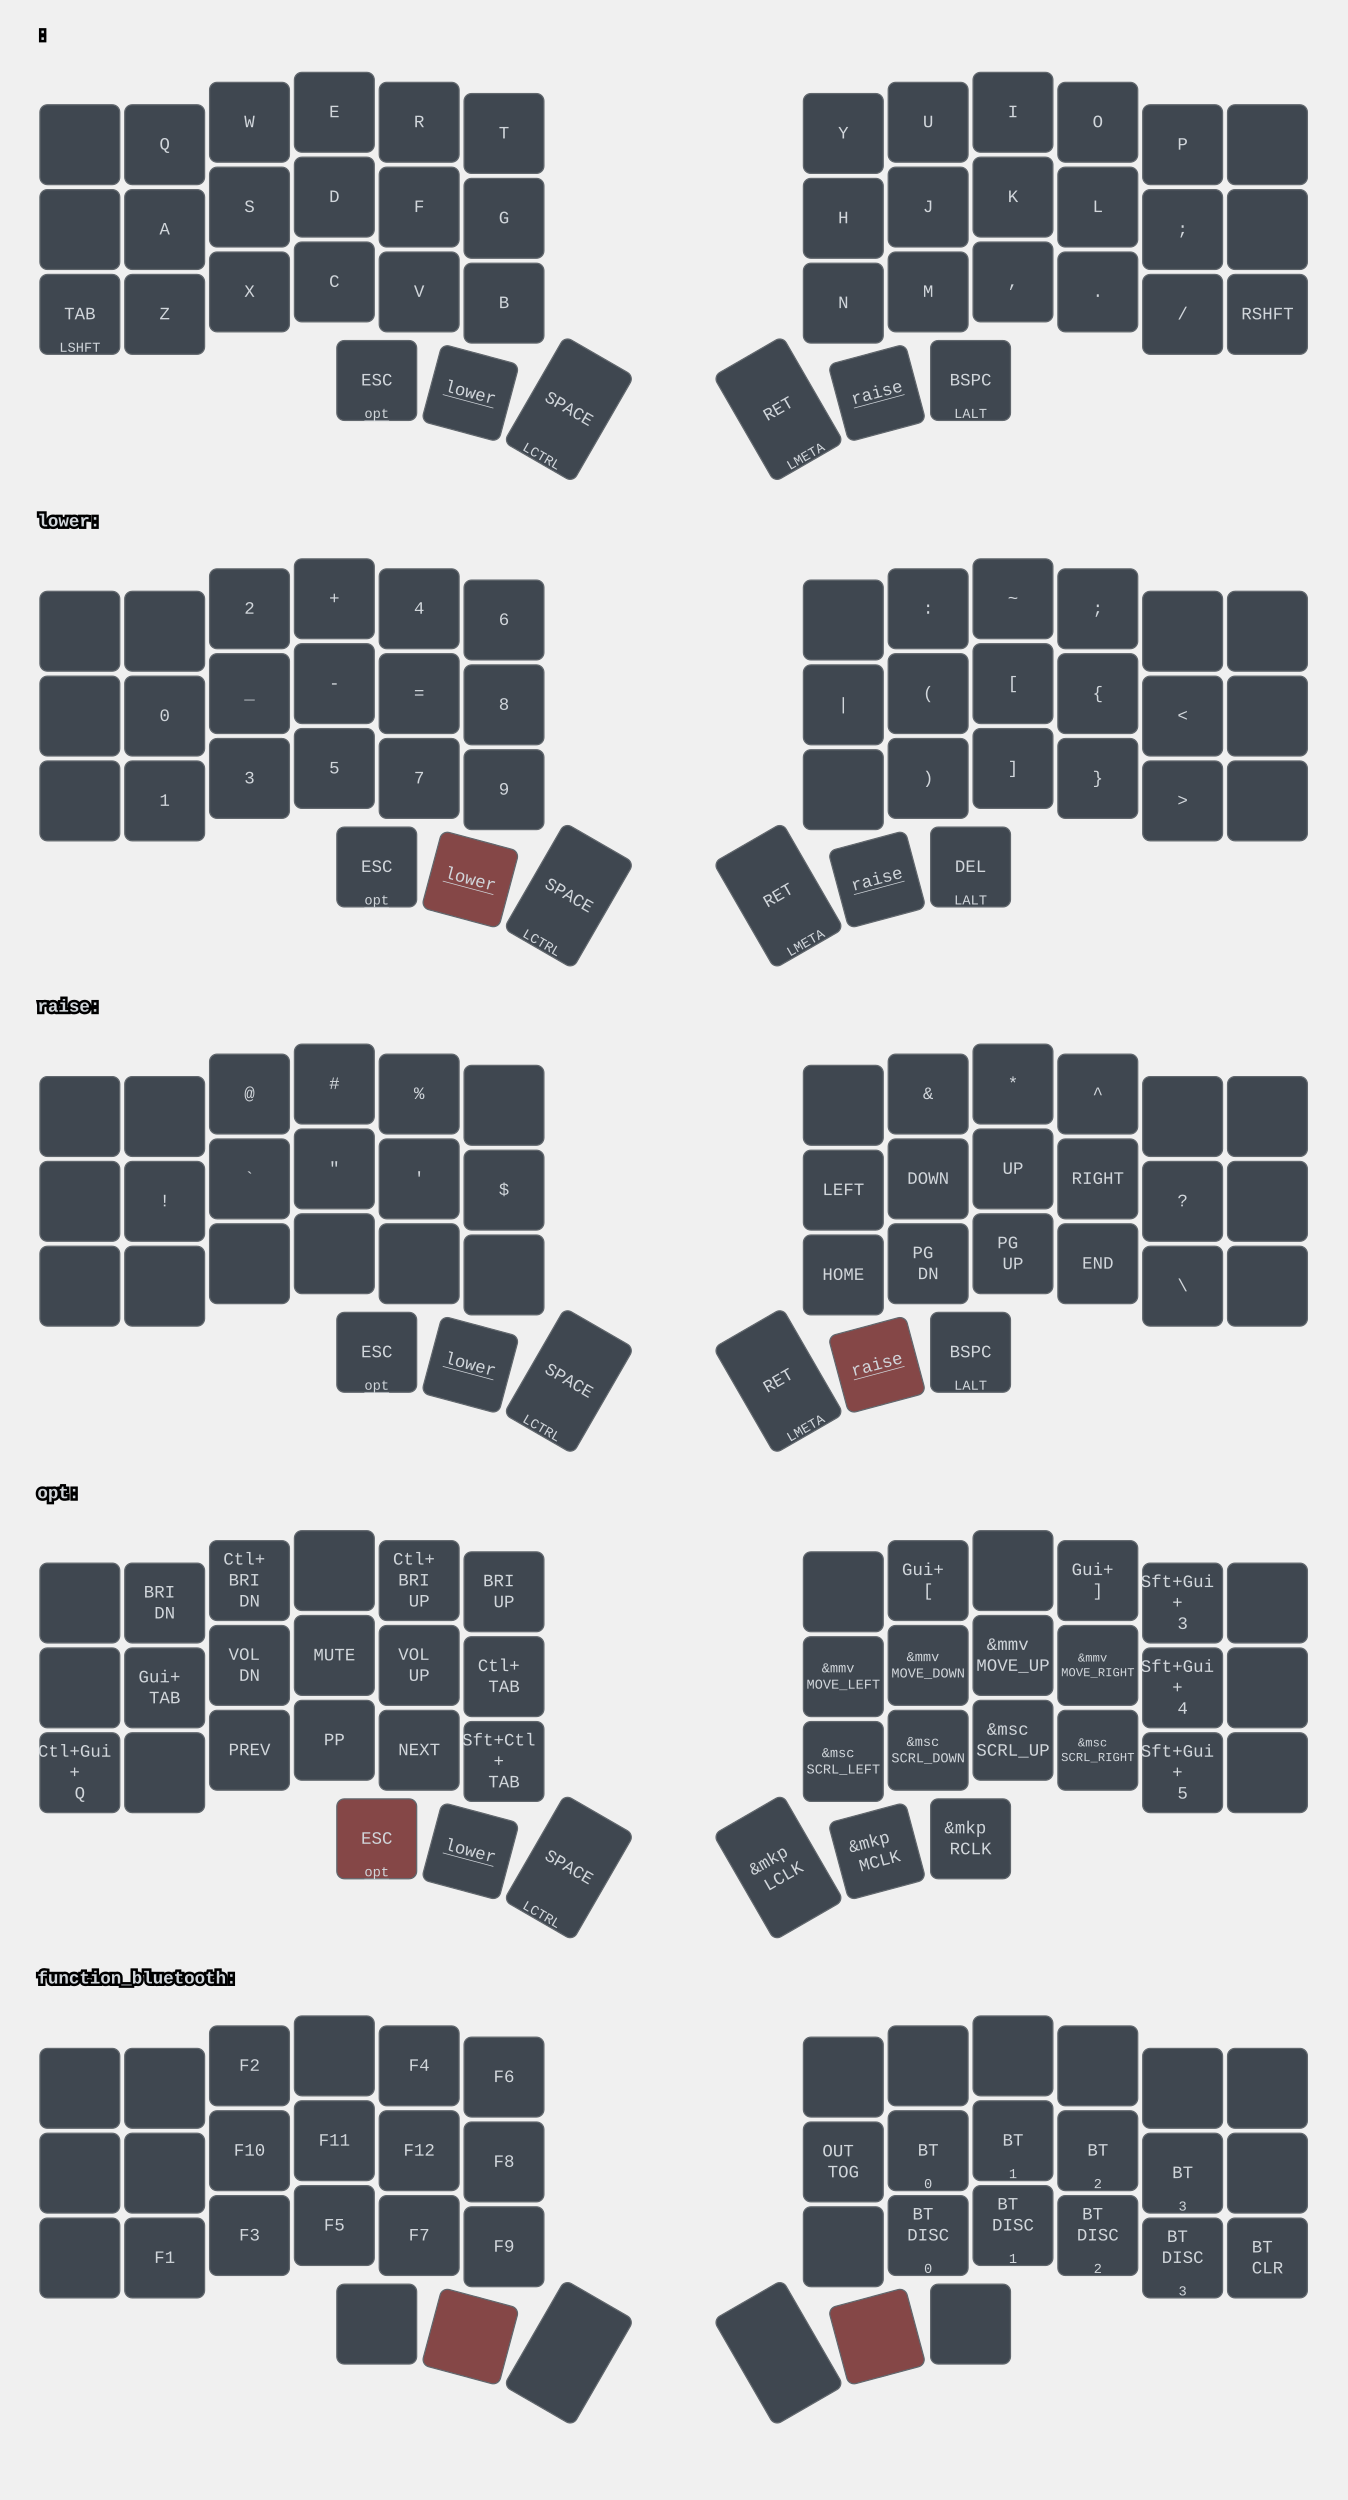
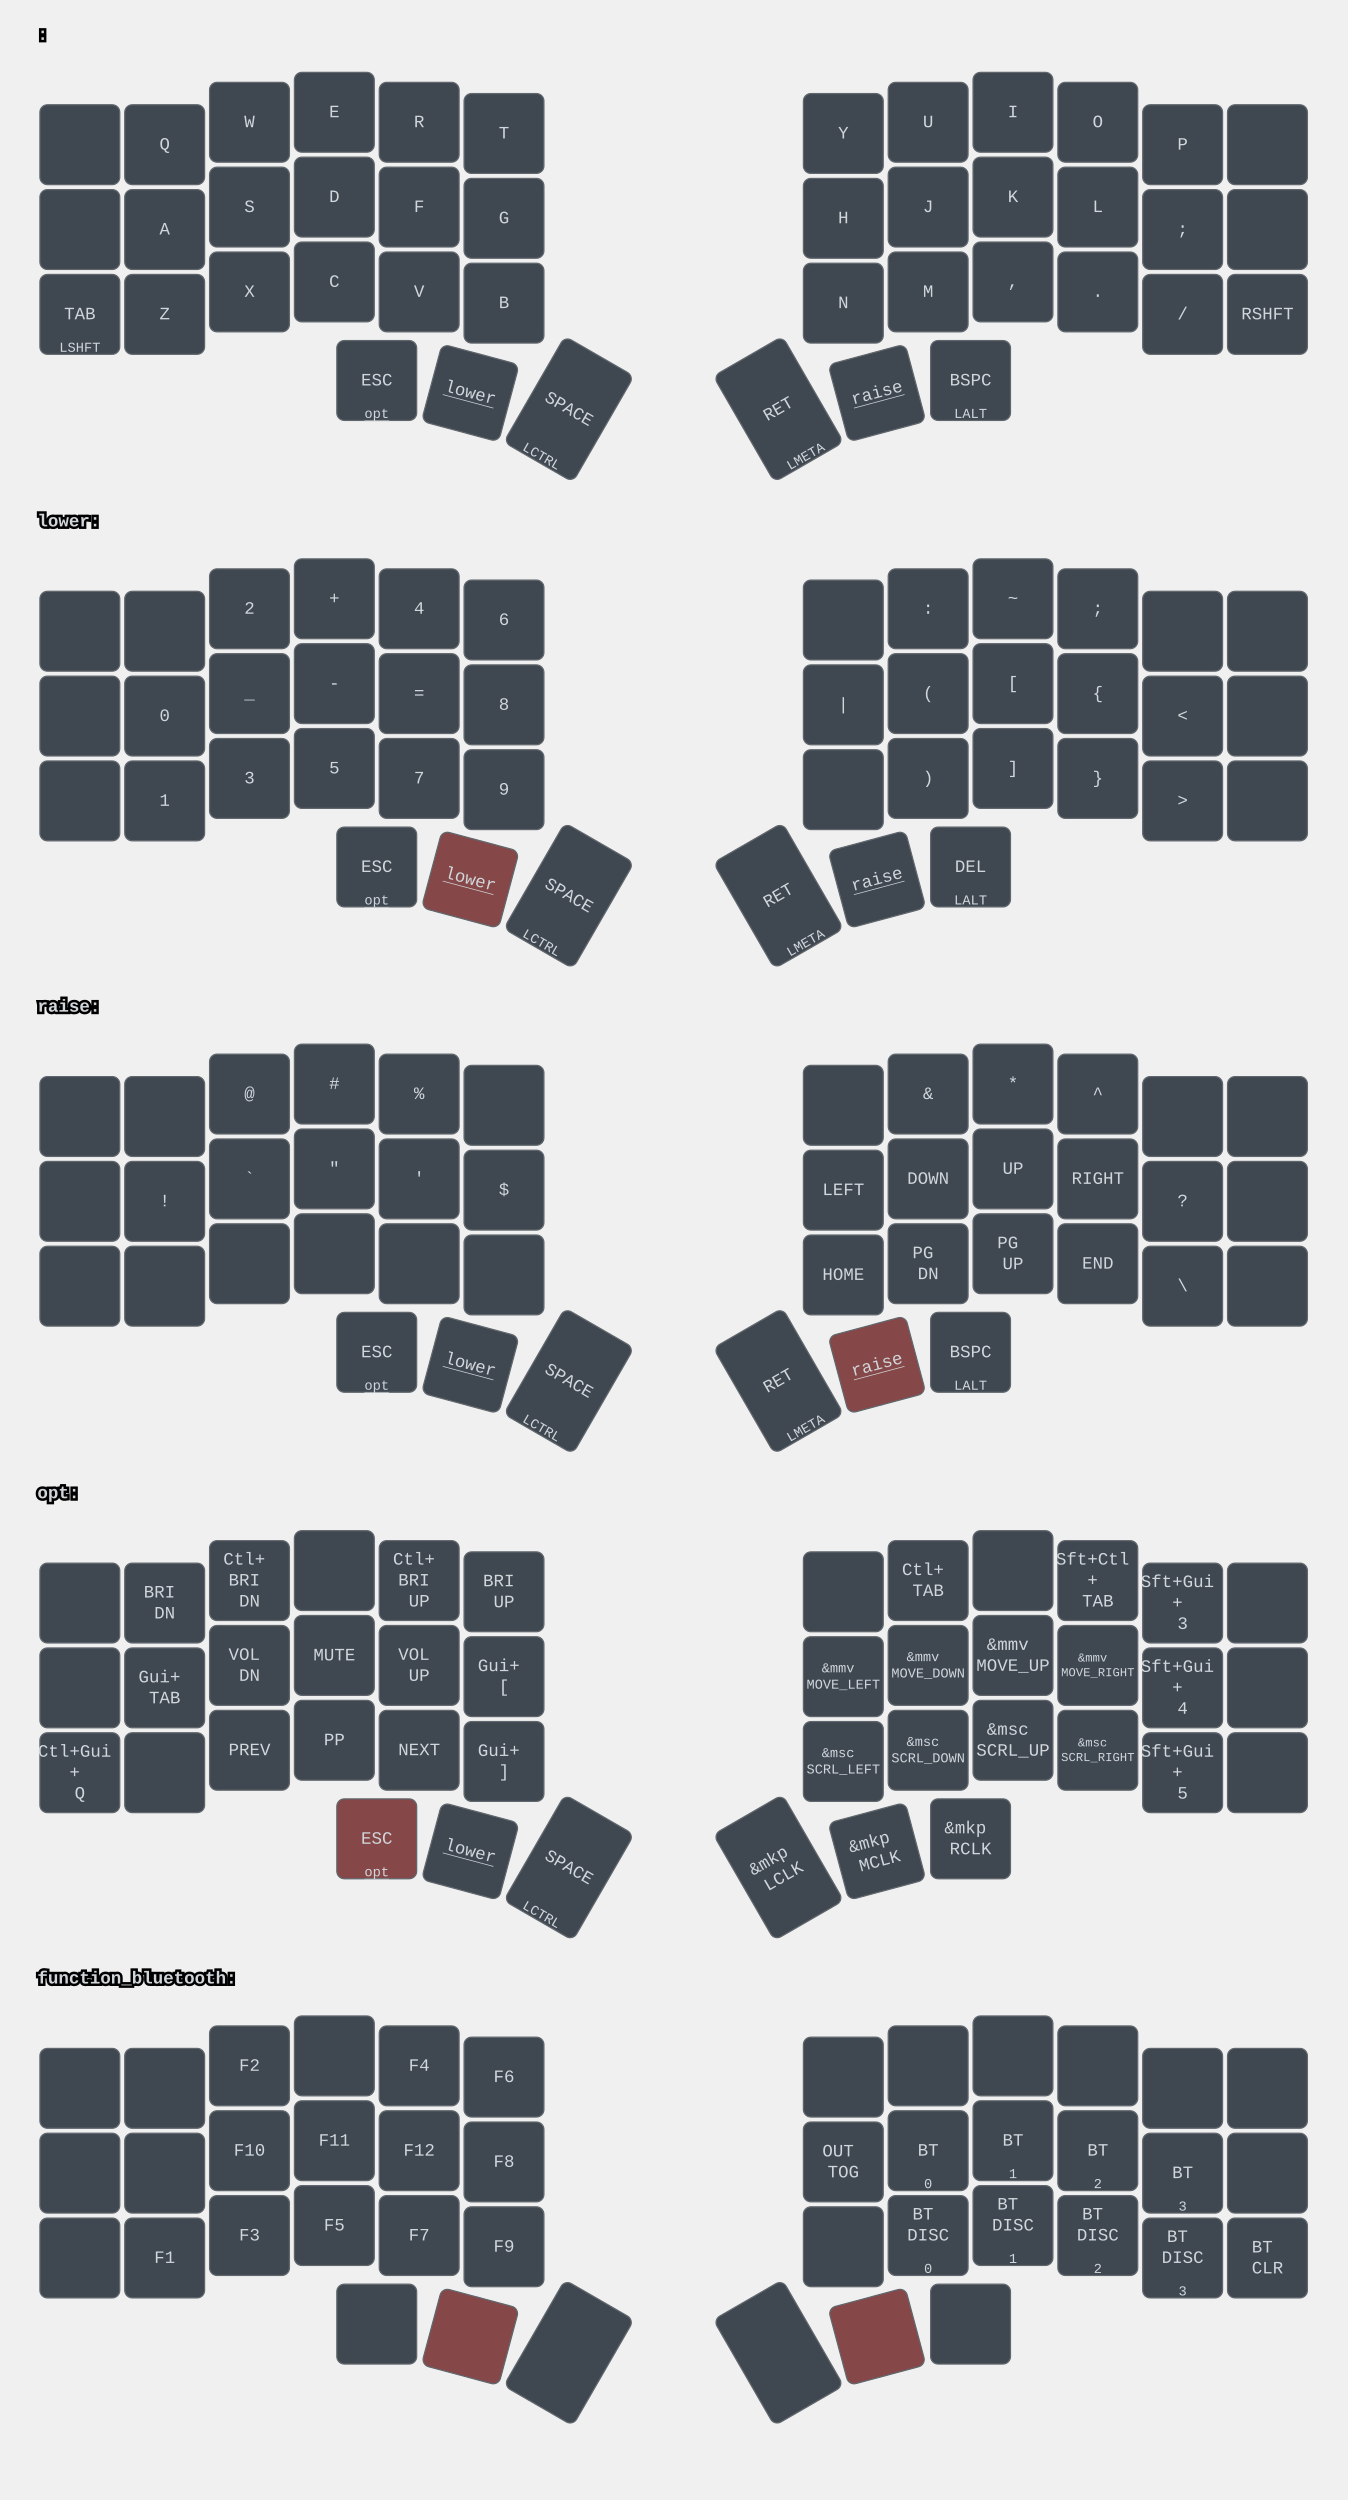
<svg xmlns="http://www.w3.org/2000/svg" width="1080" height="2004" viewBox="0 0 1080 2004" class="keymap">
  <style>/* inherit to force styles through use tags */
svg path {
    fill: inherit;
}

/* font and background color specifications */
svg.keymap {
    font-family: SFMono-Regular,Consolas,Liberation Mono,Menlo,monospace;
    font-size: 14px;
    font-kerning: normal;
    text-rendering: optimizeLegibility;
    fill: #24292e;
}

/* default key styling */
rect.key {
    fill: #f6f8fa;
}

rect.key, rect.combo {
    stroke: #c9cccf;
    stroke-width: 1;
}

/* default key side styling, only used is draw_key_sides is set */
rect.side {
    filter: brightness(90%);
}

/* color accent for combo boxes */
rect.combo, rect.combo-separate {
    fill: #cdf;
}

/* color accent for held keys */
rect.held, rect.combo.held {
    fill: #fdd;
}

/* color accent for ghost (optional) keys */
rect.ghost, rect.combo.ghost {
    stroke-dasharray: 4, 4;
    stroke-width: 2;
}

text {
    text-anchor: middle;
    dominant-baseline: middle;
}

/* styling for layer labels */
text.label {
    font-weight: bold;
    text-anchor: start;
    stroke: white;
    stroke-width: 4;
    paint-order: stroke;
}

/* styling for optional footer */
text.footer {
    text-anchor: end;
    dominant-baseline: auto;
    stroke: white;
    stroke-width: 4;
    paint-order: stroke;
}

/* styling for combo tap, and key non-tap label text */
text.combo, text.hold, text.shifted, text.left, text.right {
    font-size: 11px;
}

text.hold {
    text-anchor: middle;
    dominant-baseline: auto;
}

text.shifted {
    text-anchor: middle;
    dominant-baseline: hanging;
}

text.left {
    text-anchor: start;
}

text.right {
    text-anchor: end;
}

text.layer-activator {
    text-decoration: underline;
}

/* styling for hold/shifted label text in combo box */
text.combo.hold, text.combo.shifted, text.combo.left, text.combo.right {
    font-size: 8px;
}

/* lighter symbol for transparent keys */
text.trans {
    fill: #7b7e81;
}

/* styling for combo dendrons */
path.combo {
    stroke-width: 1;
    stroke: gray;
    fill: none;
}

/* Start Tabler Icons Cleanup */
/* cannot use height/width with glyphs */
.icon-tabler &gt; path {
    fill: inherit;
    stroke: inherit;
    stroke-width: 2;
}
/* hide tabler's default box */
.icon-tabler &gt; path[stroke="none"][fill="none"] {
    visibility: hidden;
}
/* End Tabler Icons Cleanup */

svg.keymap { fill: #d1d6db; }
rect.key { fill: #3f4750; }
rect.key, rect.combo { stroke: #60666c; }
rect.combo, rect.combo-separate { fill: #1f3d7a; }
rect.held, rect.combo.held { fill: #854747; }
text.label, text.footer { stroke: black; }
text.trans { fill: #7e8184; }
path.combo { stroke: #7f7f7f; }
</style>
  <g transform="translate(30, 0)" class="layer- ">
    <text x="0" y="28" class="label" id="x_x"> :</text>
    <g transform="translate(0, 56)">
      <g transform="translate(34, 60)" class="key keypos-0">
        <rect rx="6" ry="6" x="-32" y="-32" width="64" height="64" class="key" />
      </g>
      <g transform="translate(102, 60)" class="key keypos-1">
        <rect rx="6" ry="6" x="-32" y="-32" width="64" height="64" class="key" />
        <text x="0" y="0" class="key tap">Q</text>
      </g>
      <g transform="translate(170, 42)" class="key keypos-2">
        <rect rx="6" ry="6" x="-32" y="-32" width="64" height="64" class="key" />
        <text x="0" y="0" class="key tap">W</text>
      </g>
      <g transform="translate(238, 34)" class="key keypos-3">
        <rect rx="6" ry="6" x="-32" y="-32" width="64" height="64" class="key" />
        <text x="0" y="0" class="key tap">E</text>
      </g>
      <g transform="translate(306, 42)" class="key keypos-4">
        <rect rx="6" ry="6" x="-32" y="-32" width="64" height="64" class="key" />
        <text x="0" y="0" class="key tap">R</text>
      </g>
      <g transform="translate(374, 51)" class="key keypos-5">
        <rect rx="6" ry="6" x="-32" y="-32" width="64" height="64" class="key" />
        <text x="0" y="0" class="key tap">T</text>
      </g>
      <g transform="translate(646, 51)" class="key keypos-6">
        <rect rx="6" ry="6" x="-32" y="-32" width="64" height="64" class="key" />
        <text x="0" y="0" class="key tap">Y</text>
      </g>
      <g transform="translate(714, 42)" class="key keypos-7">
        <rect rx="6" ry="6" x="-32" y="-32" width="64" height="64" class="key" />
        <text x="0" y="0" class="key tap">U</text>
      </g>
      <g transform="translate(782, 34)" class="key keypos-8">
        <rect rx="6" ry="6" x="-32" y="-32" width="64" height="64" class="key" />
        <text x="0" y="0" class="key tap">I</text>
      </g>
      <g transform="translate(850, 42)" class="key keypos-9">
        <rect rx="6" ry="6" x="-32" y="-32" width="64" height="64" class="key" />
        <text x="0" y="0" class="key tap">O</text>
      </g>
      <g transform="translate(918, 60)" class="key keypos-10">
        <rect rx="6" ry="6" x="-32" y="-32" width="64" height="64" class="key" />
        <text x="0" y="0" class="key tap">P</text>
      </g>
      <g transform="translate(986, 60)" class="key keypos-11">
        <rect rx="6" ry="6" x="-32" y="-32" width="64" height="64" class="key" />
      </g>
      <g transform="translate(34, 128)" class="key keypos-12">
        <rect rx="6" ry="6" x="-32" y="-32" width="64" height="64" class="key" />
      </g>
      <g transform="translate(102, 128)" class="key keypos-13">
        <rect rx="6" ry="6" x="-32" y="-32" width="64" height="64" class="key" />
        <text x="0" y="0" class="key tap">A</text>
      </g>
      <g transform="translate(170, 110)" class="key keypos-14">
        <rect rx="6" ry="6" x="-32" y="-32" width="64" height="64" class="key" />
        <text x="0" y="0" class="key tap">S</text>
      </g>
      <g transform="translate(238, 102)" class="key keypos-15">
        <rect rx="6" ry="6" x="-32" y="-32" width="64" height="64" class="key" />
        <text x="0" y="0" class="key tap">D</text>
      </g>
      <g transform="translate(306, 110)" class="key keypos-16">
        <rect rx="6" ry="6" x="-32" y="-32" width="64" height="64" class="key" />
        <text x="0" y="0" class="key tap">F</text>
      </g>
      <g transform="translate(374, 119)" class="key keypos-17">
        <rect rx="6" ry="6" x="-32" y="-32" width="64" height="64" class="key" />
        <text x="0" y="0" class="key tap">G</text>
      </g>
      <g transform="translate(646, 119)" class="key keypos-18">
        <rect rx="6" ry="6" x="-32" y="-32" width="64" height="64" class="key" />
        <text x="0" y="0" class="key tap">H</text>
      </g>
      <g transform="translate(714, 110)" class="key keypos-19">
        <rect rx="6" ry="6" x="-32" y="-32" width="64" height="64" class="key" />
        <text x="0" y="0" class="key tap">J</text>
      </g>
      <g transform="translate(782, 102)" class="key keypos-20">
        <rect rx="6" ry="6" x="-32" y="-32" width="64" height="64" class="key" />
        <text x="0" y="0" class="key tap">K</text>
      </g>
      <g transform="translate(850, 110)" class="key keypos-21">
        <rect rx="6" ry="6" x="-32" y="-32" width="64" height="64" class="key" />
        <text x="0" y="0" class="key tap">L</text>
      </g>
      <g transform="translate(918, 128)" class="key keypos-22">
        <rect rx="6" ry="6" x="-32" y="-32" width="64" height="64" class="key" />
        <text x="0" y="0" class="key tap">;</text>
      </g>
      <g transform="translate(986, 128)" class="key keypos-23">
        <rect rx="6" ry="6" x="-32" y="-32" width="64" height="64" class="key" />
      </g>
      <g transform="translate(34, 196)" class="key keypos-24">
        <rect rx="6" ry="6" x="-32" y="-32" width="64" height="64" class="key" />
        <text x="0" y="0" class="key tap">TAB</text>
        <text x="0" y="30" class="key hold">LSHFT</text>
      </g>
      <g transform="translate(102, 196)" class="key keypos-25">
        <rect rx="6" ry="6" x="-32" y="-32" width="64" height="64" class="key" />
        <text x="0" y="0" class="key tap">Z</text>
      </g>
      <g transform="translate(170, 178)" class="key keypos-26">
        <rect rx="6" ry="6" x="-32" y="-32" width="64" height="64" class="key" />
        <text x="0" y="0" class="key tap">X</text>
      </g>
      <g transform="translate(238, 170)" class="key keypos-27">
        <rect rx="6" ry="6" x="-32" y="-32" width="64" height="64" class="key" />
        <text x="0" y="0" class="key tap">C</text>
      </g>
      <g transform="translate(306, 178)" class="key keypos-28">
        <rect rx="6" ry="6" x="-32" y="-32" width="64" height="64" class="key" />
        <text x="0" y="0" class="key tap">V</text>
      </g>
      <g transform="translate(374, 187)" class="key keypos-29">
        <rect rx="6" ry="6" x="-32" y="-32" width="64" height="64" class="key" />
        <text x="0" y="0" class="key tap">B</text>
      </g>
      <g transform="translate(646, 187)" class="key keypos-30">
        <rect rx="6" ry="6" x="-32" y="-32" width="64" height="64" class="key" />
        <text x="0" y="0" class="key tap">N</text>
      </g>
      <g transform="translate(714, 178)" class="key keypos-31">
        <rect rx="6" ry="6" x="-32" y="-32" width="64" height="64" class="key" />
        <text x="0" y="0" class="key tap">M</text>
      </g>
      <g transform="translate(782, 170)" class="key keypos-32">
        <rect rx="6" ry="6" x="-32" y="-32" width="64" height="64" class="key" />
        <text x="0" y="0" class="key tap">,</text>
      </g>
      <g transform="translate(850, 178)" class="key keypos-33">
        <rect rx="6" ry="6" x="-32" y="-32" width="64" height="64" class="key" />
        <text x="0" y="0" class="key tap">.</text>
      </g>
      <g transform="translate(918, 196)" class="key keypos-34">
        <rect rx="6" ry="6" x="-32" y="-32" width="64" height="64" class="key" />
        <text x="0" y="0" class="key tap">/</text>
      </g>
      <g transform="translate(986, 196)" class="key keypos-35">
        <rect rx="6" ry="6" x="-32" y="-32" width="64" height="64" class="key" />
        <text x="0" y="0" class="key tap">RSHFT</text>
      </g>
      <g transform="translate(272, 249)" class="key keypos-36">
        <rect rx="6" ry="6" x="-32" y="-32" width="64" height="64" class="key" />
        <text x="0" y="0" class="key tap">ESC</text>
        <a href="#opt">
          <text x="0" y="30" class="key hold layer-activator">opt</text>
        </a>
      </g>
      <g transform="translate(347, 259) rotate(15.0)" class="key keypos-37">
        <rect rx="6" ry="6" x="-32" y="-32" width="64" height="64" class="key" />
        <a href="#lower">
          <text x="0" y="0" class="key tap layer-activator">lower</text>
        </a>
      </g>
      <g transform="translate(426, 272) rotate(30.0)" class="key keypos-38">
        <rect rx="6" ry="6" x="-32" y="-49" width="64" height="98" class="key" />
        <text x="0" y="0" class="key tap">SPACE</text>
        <text x="0" y="47" class="key hold">LCTRL</text>
      </g>
      <g transform="translate(594, 272) rotate(-30.0)" class="key keypos-39">
        <rect rx="6" ry="6" x="-32" y="-49" width="64" height="98" class="key" />
        <text x="0" y="0" class="key tap">RET</text>
        <text x="0" y="47" class="key hold">LMETA</text>
      </g>
      <g transform="translate(673, 259) rotate(-15.0)" class="key keypos-40">
        <rect rx="6" ry="6" x="-32" y="-32" width="64" height="64" class="key" />
        <a href="#raise">
          <text x="0" y="0" class="key tap layer-activator">raise</text>
        </a>
      </g>
      <g transform="translate(748, 249)" class="key keypos-41">
        <rect rx="6" ry="6" x="-32" y="-32" width="64" height="64" class="key" />
        <text x="0" y="0" class="key tap">BSPC</text>
        <text x="0" y="30" class="key hold">LALT</text>
      </g>
    </g>
  </g>
  <g transform="translate(30, 390)" class="layer-lower">
    <text x="0" y="28" class="label" id="lower">lower:</text>
    <g transform="translate(0, 56)">
      <g transform="translate(34, 60)" class="key keypos-0">
        <rect rx="6" ry="6" x="-32" y="-32" width="64" height="64" class="key" />
      </g>
      <g transform="translate(102, 60)" class="key keypos-1">
        <rect rx="6" ry="6" x="-32" y="-32" width="64" height="64" class="key" />
      </g>
      <g transform="translate(170, 42)" class="key keypos-2">
        <rect rx="6" ry="6" x="-32" y="-32" width="64" height="64" class="key" />
        <text x="0" y="0" class="key tap">2</text>
      </g>
      <g transform="translate(238, 34)" class="key keypos-3">
        <rect rx="6" ry="6" x="-32" y="-32" width="64" height="64" class="key" />
        <text x="0" y="0" class="key tap">+</text>
      </g>
      <g transform="translate(306, 42)" class="key keypos-4">
        <rect rx="6" ry="6" x="-32" y="-32" width="64" height="64" class="key" />
        <text x="0" y="0" class="key tap">4</text>
      </g>
      <g transform="translate(374, 51)" class="key keypos-5">
        <rect rx="6" ry="6" x="-32" y="-32" width="64" height="64" class="key" />
        <text x="0" y="0" class="key tap">6</text>
      </g>
      <g transform="translate(646, 51)" class="key keypos-6">
        <rect rx="6" ry="6" x="-32" y="-32" width="64" height="64" class="key" />
      </g>
      <g transform="translate(714, 42)" class="key keypos-7">
        <rect rx="6" ry="6" x="-32" y="-32" width="64" height="64" class="key" />
        <text x="0" y="0" class="key tap">:</text>
      </g>
      <g transform="translate(782, 34)" class="key keypos-8">
        <rect rx="6" ry="6" x="-32" y="-32" width="64" height="64" class="key" />
        <text x="0" y="0" class="key tap">~</text>
      </g>
      <g transform="translate(850, 42)" class="key keypos-9">
        <rect rx="6" ry="6" x="-32" y="-32" width="64" height="64" class="key" />
        <text x="0" y="0" class="key tap">;</text>
      </g>
      <g transform="translate(918, 60)" class="key keypos-10">
        <rect rx="6" ry="6" x="-32" y="-32" width="64" height="64" class="key" />
      </g>
      <g transform="translate(986, 60)" class="key keypos-11">
        <rect rx="6" ry="6" x="-32" y="-32" width="64" height="64" class="key" />
      </g>
      <g transform="translate(34, 128)" class="key keypos-12">
        <rect rx="6" ry="6" x="-32" y="-32" width="64" height="64" class="key" />
      </g>
      <g transform="translate(102, 128)" class="key keypos-13">
        <rect rx="6" ry="6" x="-32" y="-32" width="64" height="64" class="key" />
        <text x="0" y="0" class="key tap">0</text>
      </g>
      <g transform="translate(170, 110)" class="key keypos-14">
        <rect rx="6" ry="6" x="-32" y="-32" width="64" height="64" class="key" />
        <text x="0" y="0" class="key tap">_</text>
      </g>
      <g transform="translate(238, 102)" class="key keypos-15">
        <rect rx="6" ry="6" x="-32" y="-32" width="64" height="64" class="key" />
        <text x="0" y="0" class="key tap">-</text>
      </g>
      <g transform="translate(306, 110)" class="key keypos-16">
        <rect rx="6" ry="6" x="-32" y="-32" width="64" height="64" class="key" />
        <text x="0" y="0" class="key tap">=</text>
      </g>
      <g transform="translate(374, 119)" class="key keypos-17">
        <rect rx="6" ry="6" x="-32" y="-32" width="64" height="64" class="key" />
        <text x="0" y="0" class="key tap">8</text>
      </g>
      <g transform="translate(646, 119)" class="key keypos-18">
        <rect rx="6" ry="6" x="-32" y="-32" width="64" height="64" class="key" />
        <text x="0" y="0" class="key tap">|</text>
      </g>
      <g transform="translate(714, 110)" class="key keypos-19">
        <rect rx="6" ry="6" x="-32" y="-32" width="64" height="64" class="key" />
        <text x="0" y="0" class="key tap">(</text>
      </g>
      <g transform="translate(782, 102)" class="key keypos-20">
        <rect rx="6" ry="6" x="-32" y="-32" width="64" height="64" class="key" />
        <text x="0" y="0" class="key tap">[</text>
      </g>
      <g transform="translate(850, 110)" class="key keypos-21">
        <rect rx="6" ry="6" x="-32" y="-32" width="64" height="64" class="key" />
        <text x="0" y="0" class="key tap">{</text>
      </g>
      <g transform="translate(918, 128)" class="key keypos-22">
        <rect rx="6" ry="6" x="-32" y="-32" width="64" height="64" class="key" />
        <text x="0" y="0" class="key tap">&lt;</text>
      </g>
      <g transform="translate(986, 128)" class="key keypos-23">
        <rect rx="6" ry="6" x="-32" y="-32" width="64" height="64" class="key" />
      </g>
      <g transform="translate(34, 196)" class="key keypos-24">
        <rect rx="6" ry="6" x="-32" y="-32" width="64" height="64" class="key" />
      </g>
      <g transform="translate(102, 196)" class="key keypos-25">
        <rect rx="6" ry="6" x="-32" y="-32" width="64" height="64" class="key" />
        <text x="0" y="0" class="key tap">1</text>
      </g>
      <g transform="translate(170, 178)" class="key keypos-26">
        <rect rx="6" ry="6" x="-32" y="-32" width="64" height="64" class="key" />
        <text x="0" y="0" class="key tap">3</text>
      </g>
      <g transform="translate(238, 170)" class="key keypos-27">
        <rect rx="6" ry="6" x="-32" y="-32" width="64" height="64" class="key" />
        <text x="0" y="0" class="key tap">5</text>
      </g>
      <g transform="translate(306, 178)" class="key keypos-28">
        <rect rx="6" ry="6" x="-32" y="-32" width="64" height="64" class="key" />
        <text x="0" y="0" class="key tap">7</text>
      </g>
      <g transform="translate(374, 187)" class="key keypos-29">
        <rect rx="6" ry="6" x="-32" y="-32" width="64" height="64" class="key" />
        <text x="0" y="0" class="key tap">9</text>
      </g>
      <g transform="translate(646, 187)" class="key keypos-30">
        <rect rx="6" ry="6" x="-32" y="-32" width="64" height="64" class="key" />
      </g>
      <g transform="translate(714, 178)" class="key keypos-31">
        <rect rx="6" ry="6" x="-32" y="-32" width="64" height="64" class="key" />
        <text x="0" y="0" class="key tap">)</text>
      </g>
      <g transform="translate(782, 170)" class="key keypos-32">
        <rect rx="6" ry="6" x="-32" y="-32" width="64" height="64" class="key" />
        <text x="0" y="0" class="key tap">]</text>
      </g>
      <g transform="translate(850, 178)" class="key keypos-33">
        <rect rx="6" ry="6" x="-32" y="-32" width="64" height="64" class="key" />
        <text x="0" y="0" class="key tap">}</text>
      </g>
      <g transform="translate(918, 196)" class="key keypos-34">
        <rect rx="6" ry="6" x="-32" y="-32" width="64" height="64" class="key" />
        <text x="0" y="0" class="key tap">&gt;</text>
      </g>
      <g transform="translate(986, 196)" class="key keypos-35">
        <rect rx="6" ry="6" x="-32" y="-32" width="64" height="64" class="key" />
      </g>
      <g transform="translate(272, 249)" class="key keypos-36">
        <rect rx="6" ry="6" x="-32" y="-32" width="64" height="64" class="key" />
        <text x="0" y="0" class="key tap">ESC</text>
        <a href="#opt">
          <text x="0" y="30" class="key hold layer-activator">opt</text>
        </a>
      </g>
      <g transform="translate(347, 259) rotate(15.0)" class="key held keypos-37">
        <rect rx="6" ry="6" x="-32" y="-32" width="64" height="64" class="key held" />
        <a href="#lower">
          <text x="0" y="0" class="key held tap layer-activator">lower</text>
        </a>
      </g>
      <g transform="translate(426, 272) rotate(30.0)" class="key keypos-38">
        <rect rx="6" ry="6" x="-32" y="-49" width="64" height="98" class="key" />
        <text x="0" y="0" class="key tap">SPACE</text>
        <text x="0" y="47" class="key hold">LCTRL</text>
      </g>
      <g transform="translate(594, 272) rotate(-30.0)" class="key keypos-39">
        <rect rx="6" ry="6" x="-32" y="-49" width="64" height="98" class="key" />
        <text x="0" y="0" class="key tap">RET</text>
        <text x="0" y="47" class="key hold">LMETA</text>
      </g>
      <g transform="translate(673, 259) rotate(-15.0)" class="key keypos-40">
        <rect rx="6" ry="6" x="-32" y="-32" width="64" height="64" class="key" />
        <a href="#raise">
          <text x="0" y="0" class="key tap layer-activator">raise</text>
        </a>
      </g>
      <g transform="translate(748, 249)" class="key keypos-41">
        <rect rx="6" ry="6" x="-32" y="-32" width="64" height="64" class="key" />
        <text x="0" y="0" class="key tap">DEL</text>
        <text x="0" y="30" class="key hold">LALT</text>
      </g>
    </g>
  </g>
  <g transform="translate(30, 779)" class="layer-raise">
    <text x="0" y="28" class="label" id="raise">raise:</text>
    <g transform="translate(0, 56)">
      <g transform="translate(34, 60)" class="key keypos-0">
        <rect rx="6" ry="6" x="-32" y="-32" width="64" height="64" class="key" />
      </g>
      <g transform="translate(102, 60)" class="key keypos-1">
        <rect rx="6" ry="6" x="-32" y="-32" width="64" height="64" class="key" />
      </g>
      <g transform="translate(170, 42)" class="key keypos-2">
        <rect rx="6" ry="6" x="-32" y="-32" width="64" height="64" class="key" />
        <text x="0" y="0" class="key tap">@</text>
      </g>
      <g transform="translate(238, 34)" class="key keypos-3">
        <rect rx="6" ry="6" x="-32" y="-32" width="64" height="64" class="key" />
        <text x="0" y="0" class="key tap">#</text>
      </g>
      <g transform="translate(306, 42)" class="key keypos-4">
        <rect rx="6" ry="6" x="-32" y="-32" width="64" height="64" class="key" />
        <text x="0" y="0" class="key tap">%</text>
      </g>
      <g transform="translate(374, 51)" class="key keypos-5">
        <rect rx="6" ry="6" x="-32" y="-32" width="64" height="64" class="key" />
      </g>
      <g transform="translate(646, 51)" class="key keypos-6">
        <rect rx="6" ry="6" x="-32" y="-32" width="64" height="64" class="key" />
      </g>
      <g transform="translate(714, 42)" class="key keypos-7">
        <rect rx="6" ry="6" x="-32" y="-32" width="64" height="64" class="key" />
        <text x="0" y="0" class="key tap">&amp;</text>
      </g>
      <g transform="translate(782, 34)" class="key keypos-8">
        <rect rx="6" ry="6" x="-32" y="-32" width="64" height="64" class="key" />
        <text x="0" y="0" class="key tap">*</text>
      </g>
      <g transform="translate(850, 42)" class="key keypos-9">
        <rect rx="6" ry="6" x="-32" y="-32" width="64" height="64" class="key" />
        <text x="0" y="0" class="key tap">^</text>
      </g>
      <g transform="translate(918, 60)" class="key keypos-10">
        <rect rx="6" ry="6" x="-32" y="-32" width="64" height="64" class="key" />
      </g>
      <g transform="translate(986, 60)" class="key keypos-11">
        <rect rx="6" ry="6" x="-32" y="-32" width="64" height="64" class="key" />
      </g>
      <g transform="translate(34, 128)" class="key keypos-12">
        <rect rx="6" ry="6" x="-32" y="-32" width="64" height="64" class="key" />
      </g>
      <g transform="translate(102, 128)" class="key keypos-13">
        <rect rx="6" ry="6" x="-32" y="-32" width="64" height="64" class="key" />
        <text x="0" y="0" class="key tap">!</text>
      </g>
      <g transform="translate(170, 110)" class="key keypos-14">
        <rect rx="6" ry="6" x="-32" y="-32" width="64" height="64" class="key" />
        <text x="0" y="0" class="key tap">`</text>
      </g>
      <g transform="translate(238, 102)" class="key keypos-15">
        <rect rx="6" ry="6" x="-32" y="-32" width="64" height="64" class="key" />
        <text x="0" y="0" class="key tap">"</text>
      </g>
      <g transform="translate(306, 110)" class="key keypos-16">
        <rect rx="6" ry="6" x="-32" y="-32" width="64" height="64" class="key" />
        <text x="0" y="0" class="key tap">'</text>
      </g>
      <g transform="translate(374, 119)" class="key keypos-17">
        <rect rx="6" ry="6" x="-32" y="-32" width="64" height="64" class="key" />
        <text x="0" y="0" class="key tap">$</text>
      </g>
      <g transform="translate(646, 119)" class="key keypos-18">
        <rect rx="6" ry="6" x="-32" y="-32" width="64" height="64" class="key" />
        <text x="0" y="0" class="key tap">LEFT</text>
      </g>
      <g transform="translate(714, 110)" class="key keypos-19">
        <rect rx="6" ry="6" x="-32" y="-32" width="64" height="64" class="key" />
        <text x="0" y="0" class="key tap">DOWN</text>
      </g>
      <g transform="translate(782, 102)" class="key keypos-20">
        <rect rx="6" ry="6" x="-32" y="-32" width="64" height="64" class="key" />
        <text x="0" y="0" class="key tap">UP</text>
      </g>
      <g transform="translate(850, 110)" class="key keypos-21">
        <rect rx="6" ry="6" x="-32" y="-32" width="64" height="64" class="key" />
        <text x="0" y="0" class="key tap">RIGHT</text>
      </g>
      <g transform="translate(918, 128)" class="key keypos-22">
        <rect rx="6" ry="6" x="-32" y="-32" width="64" height="64" class="key" />
        <text x="0" y="0" class="key tap">?</text>
      </g>
      <g transform="translate(986, 128)" class="key keypos-23">
        <rect rx="6" ry="6" x="-32" y="-32" width="64" height="64" class="key" />
      </g>
      <g transform="translate(34, 196)" class="key keypos-24">
        <rect rx="6" ry="6" x="-32" y="-32" width="64" height="64" class="key" />
      </g>
      <g transform="translate(102, 196)" class="key keypos-25">
        <rect rx="6" ry="6" x="-32" y="-32" width="64" height="64" class="key" />
      </g>
      <g transform="translate(170, 178)" class="key keypos-26">
        <rect rx="6" ry="6" x="-32" y="-32" width="64" height="64" class="key" />
      </g>
      <g transform="translate(238, 170)" class="key keypos-27">
        <rect rx="6" ry="6" x="-32" y="-32" width="64" height="64" class="key" />
      </g>
      <g transform="translate(306, 178)" class="key keypos-28">
        <rect rx="6" ry="6" x="-32" y="-32" width="64" height="64" class="key" />
      </g>
      <g transform="translate(374, 187)" class="key keypos-29">
        <rect rx="6" ry="6" x="-32" y="-32" width="64" height="64" class="key" />
      </g>
      <g transform="translate(646, 187)" class="key keypos-30">
        <rect rx="6" ry="6" x="-32" y="-32" width="64" height="64" class="key" />
        <text x="0" y="0" class="key tap">HOME</text>
      </g>
      <g transform="translate(714, 178)" class="key keypos-31">
        <rect rx="6" ry="6" x="-32" y="-32" width="64" height="64" class="key" />
        <text x="0" y="0" class="key tap">
          <tspan x="0" dy="-0.6em">PG</tspan>
          <tspan x="0" dy="1.2em">DN</tspan>
        </text>
      </g>
      <g transform="translate(782, 170)" class="key keypos-32">
        <rect rx="6" ry="6" x="-32" y="-32" width="64" height="64" class="key" />
        <text x="0" y="0" class="key tap">
          <tspan x="0" dy="-0.6em">PG</tspan>
          <tspan x="0" dy="1.2em">UP</tspan>
        </text>
      </g>
      <g transform="translate(850, 178)" class="key keypos-33">
        <rect rx="6" ry="6" x="-32" y="-32" width="64" height="64" class="key" />
        <text x="0" y="0" class="key tap">END</text>
      </g>
      <g transform="translate(918, 196)" class="key keypos-34">
        <rect rx="6" ry="6" x="-32" y="-32" width="64" height="64" class="key" />
        <text x="0" y="0" class="key tap">\</text>
      </g>
      <g transform="translate(986, 196)" class="key keypos-35">
        <rect rx="6" ry="6" x="-32" y="-32" width="64" height="64" class="key" />
      </g>
      <g transform="translate(272, 249)" class="key keypos-36">
        <rect rx="6" ry="6" x="-32" y="-32" width="64" height="64" class="key" />
        <text x="0" y="0" class="key tap">ESC</text>
        <a href="#opt">
          <text x="0" y="30" class="key hold layer-activator">opt</text>
        </a>
      </g>
      <g transform="translate(347, 259) rotate(15.0)" class="key keypos-37">
        <rect rx="6" ry="6" x="-32" y="-32" width="64" height="64" class="key" />
        <a href="#lower">
          <text x="0" y="0" class="key tap layer-activator">lower</text>
        </a>
      </g>
      <g transform="translate(426, 272) rotate(30.0)" class="key keypos-38">
        <rect rx="6" ry="6" x="-32" y="-49" width="64" height="98" class="key" />
        <text x="0" y="0" class="key tap">SPACE</text>
        <text x="0" y="47" class="key hold">LCTRL</text>
      </g>
      <g transform="translate(594, 272) rotate(-30.0)" class="key keypos-39">
        <rect rx="6" ry="6" x="-32" y="-49" width="64" height="98" class="key" />
        <text x="0" y="0" class="key tap">RET</text>
        <text x="0" y="47" class="key hold">LMETA</text>
      </g>
      <g transform="translate(673, 259) rotate(-15.0)" class="key held keypos-40">
        <rect rx="6" ry="6" x="-32" y="-32" width="64" height="64" class="key held" />
        <a href="#raise">
          <text x="0" y="0" class="key held tap layer-activator">raise</text>
        </a>
      </g>
      <g transform="translate(748, 249)" class="key keypos-41">
        <rect rx="6" ry="6" x="-32" y="-32" width="64" height="64" class="key" />
        <text x="0" y="0" class="key tap">BSPC</text>
        <text x="0" y="30" class="key hold">LALT</text>
      </g>
    </g>
  </g>
  <g transform="translate(30, 1169)" class="layer-opt">
    <text x="0" y="28" class="label" id="opt">opt:</text>
    <g transform="translate(0, 56)">
      <g transform="translate(34, 60)" class="key keypos-0">
        <rect rx="6" ry="6" x="-32" y="-32" width="64" height="64" class="key" />
      </g>
      <g transform="translate(102, 60)" class="key keypos-1">
        <rect rx="6" ry="6" x="-32" y="-32" width="64" height="64" class="key" />
        <text x="0" y="0" class="key tap">
          <tspan x="0" dy="-0.6em">BRI</tspan>
          <tspan x="0" dy="1.2em">DN</tspan>
        </text>
      </g>
      <g transform="translate(170, 42)" class="key keypos-2">
        <rect rx="6" ry="6" x="-32" y="-32" width="64" height="64" class="key" />
        <text x="0" y="0" class="key tap">
          <tspan x="0" dy="-1.2em">Ctl+</tspan>
          <tspan x="0" dy="1.2em">BRI</tspan>
          <tspan x="0" dy="1.2em">DN</tspan>
        </text>
      </g>
      <g transform="translate(238, 34)" class="key keypos-3">
        <rect rx="6" ry="6" x="-32" y="-32" width="64" height="64" class="key" />
      </g>
      <g transform="translate(306, 42)" class="key keypos-4">
        <rect rx="6" ry="6" x="-32" y="-32" width="64" height="64" class="key" />
        <text x="0" y="0" class="key tap">
          <tspan x="0" dy="-1.2em">Ctl+</tspan>
          <tspan x="0" dy="1.2em">BRI</tspan>
          <tspan x="0" dy="1.2em">UP</tspan>
        </text>
      </g>
      <g transform="translate(374, 51)" class="key keypos-5">
        <rect rx="6" ry="6" x="-32" y="-32" width="64" height="64" class="key" />
        <text x="0" y="0" class="key tap">
          <tspan x="0" dy="-0.6em">BRI</tspan>
          <tspan x="0" dy="1.2em">UP</tspan>
        </text>
      </g>
      <g transform="translate(646, 51)" class="key keypos-6">
        <rect rx="6" ry="6" x="-32" y="-32" width="64" height="64" class="key" />
      </g>
      <g transform="translate(714, 42)" class="key keypos-7">
        <rect rx="6" ry="6" x="-32" y="-32" width="64" height="64" class="key" />
        <text x="0" y="0" class="key tap">
-           <tspan x="0" dy="-0.6em">Gui+</tspan>
-           <tspan x="0" dy="1.2em">[</tspan>
+           <tspan x="0" dy="-0.6em">Ctl+</tspan>
+           <tspan x="0" dy="1.2em">TAB</tspan>
        </text>
      </g>
      <g transform="translate(782, 34)" class="key keypos-8">
        <rect rx="6" ry="6" x="-32" y="-32" width="64" height="64" class="key" />
      </g>
      <g transform="translate(850, 42)" class="key keypos-9">
        <rect rx="6" ry="6" x="-32" y="-32" width="64" height="64" class="key" />
        <text x="0" y="0" class="key tap">
-           <tspan x="0" dy="-0.6em">Gui+</tspan>
-           <tspan x="0" dy="1.2em">]</tspan>
+           <tspan x="0" dy="-1.2em">Sft+Ctl</tspan>
+           <tspan x="0" dy="1.2em">+</tspan>
+           <tspan x="0" dy="1.2em">TAB</tspan>
        </text>
      </g>
      <g transform="translate(918, 60)" class="key keypos-10">
        <rect rx="6" ry="6" x="-32" y="-32" width="64" height="64" class="key" />
        <text x="0" y="0" class="key tap">
          <tspan x="0" dy="-1.2em">Sft+Gui</tspan>
          <tspan x="0" dy="1.2em">+</tspan>
          <tspan x="0" dy="1.2em">3</tspan>
        </text>
      </g>
      <g transform="translate(986, 60)" class="key keypos-11">
        <rect rx="6" ry="6" x="-32" y="-32" width="64" height="64" class="key" />
      </g>
      <g transform="translate(34, 128)" class="key keypos-12">
        <rect rx="6" ry="6" x="-32" y="-32" width="64" height="64" class="key" />
      </g>
      <g transform="translate(102, 128)" class="key keypos-13">
        <rect rx="6" ry="6" x="-32" y="-32" width="64" height="64" class="key" />
        <text x="0" y="0" class="key tap">
          <tspan x="0" dy="-0.6em">Gui+</tspan>
          <tspan x="0" dy="1.2em">TAB</tspan>
        </text>
      </g>
      <g transform="translate(170, 110)" class="key keypos-14">
        <rect rx="6" ry="6" x="-32" y="-32" width="64" height="64" class="key" />
        <text x="0" y="0" class="key tap">
          <tspan x="0" dy="-0.6em">VOL</tspan>
          <tspan x="0" dy="1.2em">DN</tspan>
        </text>
      </g>
      <g transform="translate(238, 102)" class="key keypos-15">
        <rect rx="6" ry="6" x="-32" y="-32" width="64" height="64" class="key" />
        <text x="0" y="0" class="key tap">MUTE</text>
      </g>
      <g transform="translate(306, 110)" class="key keypos-16">
        <rect rx="6" ry="6" x="-32" y="-32" width="64" height="64" class="key" />
        <text x="0" y="0" class="key tap">
          <tspan x="0" dy="-0.6em">VOL</tspan>
          <tspan x="0" dy="1.2em">UP</tspan>
        </text>
      </g>
      <g transform="translate(374, 119)" class="key keypos-17">
        <rect rx="6" ry="6" x="-32" y="-32" width="64" height="64" class="key" />
        <text x="0" y="0" class="key tap">
-           <tspan x="0" dy="-0.6em">Ctl+</tspan>
-           <tspan x="0" dy="1.2em">TAB</tspan>
+           <tspan x="0" dy="-0.6em">Gui+</tspan>
+           <tspan x="0" dy="1.2em">[</tspan>
        </text>
      </g>
      <g transform="translate(646, 119)" class="key keypos-18">
        <rect rx="6" ry="6" x="-32" y="-32" width="64" height="64" class="key" />
        <text x="0" y="0" class="key tap">
          <tspan x="0" dy="-0.6em" style="font-size: 78%">&amp;mmv</tspan>
          <tspan x="0" dy="1.2em" style="font-size: 78%">MOVE_LEFT</tspan>
        </text>
      </g>
      <g transform="translate(714, 110)" class="key keypos-19">
        <rect rx="6" ry="6" x="-32" y="-32" width="64" height="64" class="key" />
        <text x="0" y="0" class="key tap">
          <tspan x="0" dy="-0.6em" style="font-size: 78%">&amp;mmv</tspan>
          <tspan x="0" dy="1.2em" style="font-size: 78%">MOVE_DOWN</tspan>
        </text>
      </g>
      <g transform="translate(782, 102)" class="key keypos-20">
        <rect rx="6" ry="6" x="-32" y="-32" width="64" height="64" class="key" />
        <text x="0" y="0" class="key tap">
          <tspan x="0" dy="-0.6em">&amp;mmv</tspan>
          <tspan x="0" dy="1.2em">MOVE_UP</tspan>
        </text>
      </g>
      <g transform="translate(850, 110)" class="key keypos-21">
        <rect rx="6" ry="6" x="-32" y="-32" width="64" height="64" class="key" />
        <text x="0" y="0" class="key tap">
          <tspan x="0" dy="-0.6em" style="font-size: 70%">&amp;mmv</tspan>
          <tspan x="0" dy="1.2em" style="font-size: 70%">MOVE_RIGHT</tspan>
        </text>
      </g>
      <g transform="translate(918, 128)" class="key keypos-22">
        <rect rx="6" ry="6" x="-32" y="-32" width="64" height="64" class="key" />
        <text x="0" y="0" class="key tap">
          <tspan x="0" dy="-1.2em">Sft+Gui</tspan>
          <tspan x="0" dy="1.2em">+</tspan>
          <tspan x="0" dy="1.2em">4</tspan>
        </text>
      </g>
      <g transform="translate(986, 128)" class="key keypos-23">
        <rect rx="6" ry="6" x="-32" y="-32" width="64" height="64" class="key" />
      </g>
      <g transform="translate(34, 196)" class="key keypos-24">
        <rect rx="6" ry="6" x="-32" y="-32" width="64" height="64" class="key" />
        <text x="0" y="0" class="key tap">
          <tspan x="0" dy="-1.2em">Ctl+Gui</tspan>
          <tspan x="0" dy="1.2em">+</tspan>
          <tspan x="0" dy="1.2em">Q</tspan>
        </text>
      </g>
      <g transform="translate(102, 196)" class="key keypos-25">
        <rect rx="6" ry="6" x="-32" y="-32" width="64" height="64" class="key" />
      </g>
      <g transform="translate(170, 178)" class="key keypos-26">
        <rect rx="6" ry="6" x="-32" y="-32" width="64" height="64" class="key" />
        <text x="0" y="0" class="key tap">PREV</text>
      </g>
      <g transform="translate(238, 170)" class="key keypos-27">
        <rect rx="6" ry="6" x="-32" y="-32" width="64" height="64" class="key" />
        <text x="0" y="0" class="key tap">PP</text>
      </g>
      <g transform="translate(306, 178)" class="key keypos-28">
        <rect rx="6" ry="6" x="-32" y="-32" width="64" height="64" class="key" />
        <text x="0" y="0" class="key tap">NEXT</text>
      </g>
      <g transform="translate(374, 187)" class="key keypos-29">
        <rect rx="6" ry="6" x="-32" y="-32" width="64" height="64" class="key" />
        <text x="0" y="0" class="key tap">
-           <tspan x="0" dy="-1.2em">Sft+Ctl</tspan>
-           <tspan x="0" dy="1.2em">+</tspan>
-           <tspan x="0" dy="1.2em">TAB</tspan>
+           <tspan x="0" dy="-0.6em">Gui+</tspan>
+           <tspan x="0" dy="1.2em">]</tspan>
        </text>
      </g>
      <g transform="translate(646, 187)" class="key keypos-30">
        <rect rx="6" ry="6" x="-32" y="-32" width="64" height="64" class="key" />
        <text x="0" y="0" class="key tap">
          <tspan x="0" dy="-0.6em" style="font-size: 78%">&amp;msc</tspan>
          <tspan x="0" dy="1.2em" style="font-size: 78%">SCRL_LEFT</tspan>
        </text>
      </g>
      <g transform="translate(714, 178)" class="key keypos-31">
        <rect rx="6" ry="6" x="-32" y="-32" width="64" height="64" class="key" />
        <text x="0" y="0" class="key tap">
          <tspan x="0" dy="-0.6em" style="font-size: 78%">&amp;msc</tspan>
          <tspan x="0" dy="1.2em" style="font-size: 78%">SCRL_DOWN</tspan>
        </text>
      </g>
      <g transform="translate(782, 170)" class="key keypos-32">
        <rect rx="6" ry="6" x="-32" y="-32" width="64" height="64" class="key" />
        <text x="0" y="0" class="key tap">
          <tspan x="0" dy="-0.6em">&amp;msc</tspan>
          <tspan x="0" dy="1.2em">SCRL_UP</tspan>
        </text>
      </g>
      <g transform="translate(850, 178)" class="key keypos-33">
        <rect rx="6" ry="6" x="-32" y="-32" width="64" height="64" class="key" />
        <text x="0" y="0" class="key tap">
          <tspan x="0" dy="-0.6em" style="font-size: 70%">&amp;msc</tspan>
          <tspan x="0" dy="1.2em" style="font-size: 70%">SCRL_RIGHT</tspan>
        </text>
      </g>
      <g transform="translate(918, 196)" class="key keypos-34">
        <rect rx="6" ry="6" x="-32" y="-32" width="64" height="64" class="key" />
        <text x="0" y="0" class="key tap">
          <tspan x="0" dy="-1.2em">Sft+Gui</tspan>
          <tspan x="0" dy="1.2em">+</tspan>
          <tspan x="0" dy="1.2em">5</tspan>
        </text>
      </g>
      <g transform="translate(986, 196)" class="key keypos-35">
        <rect rx="6" ry="6" x="-32" y="-32" width="64" height="64" class="key" />
      </g>
      <g transform="translate(272, 249)" class="key held keypos-36">
        <rect rx="6" ry="6" x="-32" y="-32" width="64" height="64" class="key held" />
        <text x="0" y="0" class="key held tap">ESC</text>
        <a href="#opt">
          <text x="0" y="30" class="key held hold layer-activator">opt</text>
        </a>
      </g>
      <g transform="translate(347, 259) rotate(15.0)" class="key keypos-37">
        <rect rx="6" ry="6" x="-32" y="-32" width="64" height="64" class="key" />
        <a href="#lower">
          <text x="0" y="0" class="key tap layer-activator">lower</text>
        </a>
      </g>
      <g transform="translate(426, 272) rotate(30.0)" class="key keypos-38">
        <rect rx="6" ry="6" x="-32" y="-49" width="64" height="98" class="key" />
        <text x="0" y="0" class="key tap">SPACE</text>
        <text x="0" y="47" class="key hold">LCTRL</text>
      </g>
      <g transform="translate(594, 272) rotate(-30.0)" class="key keypos-39">
        <rect rx="6" ry="6" x="-32" y="-49" width="64" height="98" class="key" />
        <text x="0" y="0" class="key tap">
          <tspan x="0" dy="-0.6em">&amp;mkp</tspan>
          <tspan x="0" dy="1.2em">LCLK</tspan>
        </text>
      </g>
      <g transform="translate(673, 259) rotate(-15.0)" class="key keypos-40">
        <rect rx="6" ry="6" x="-32" y="-32" width="64" height="64" class="key" />
        <text x="0" y="0" class="key tap">
          <tspan x="0" dy="-0.6em">&amp;mkp</tspan>
          <tspan x="0" dy="1.2em">MCLK</tspan>
        </text>
      </g>
      <g transform="translate(748, 249)" class="key keypos-41">
        <rect rx="6" ry="6" x="-32" y="-32" width="64" height="64" class="key" />
        <text x="0" y="0" class="key tap">
          <tspan x="0" dy="-0.6em">&amp;mkp</tspan>
          <tspan x="0" dy="1.2em">RCLK</tspan>
        </text>
      </g>
    </g>
  </g>
  <g transform="translate(30, 1558)" class="layer-function_bluetooth">
    <text x="0" y="28" class="label" id="function_bluetooth">function_bluetooth:</text>
    <g transform="translate(0, 56)">
      <g transform="translate(34, 60)" class="key keypos-0">
        <rect rx="6" ry="6" x="-32" y="-32" width="64" height="64" class="key" />
      </g>
      <g transform="translate(102, 60)" class="key keypos-1">
        <rect rx="6" ry="6" x="-32" y="-32" width="64" height="64" class="key" />
      </g>
      <g transform="translate(170, 42)" class="key keypos-2">
        <rect rx="6" ry="6" x="-32" y="-32" width="64" height="64" class="key" />
        <text x="0" y="0" class="key tap">F2</text>
      </g>
      <g transform="translate(238, 34)" class="key keypos-3">
        <rect rx="6" ry="6" x="-32" y="-32" width="64" height="64" class="key" />
      </g>
      <g transform="translate(306, 42)" class="key keypos-4">
        <rect rx="6" ry="6" x="-32" y="-32" width="64" height="64" class="key" />
        <text x="0" y="0" class="key tap">F4</text>
      </g>
      <g transform="translate(374, 51)" class="key keypos-5">
        <rect rx="6" ry="6" x="-32" y="-32" width="64" height="64" class="key" />
        <text x="0" y="0" class="key tap">F6</text>
      </g>
      <g transform="translate(646, 51)" class="key keypos-6">
        <rect rx="6" ry="6" x="-32" y="-32" width="64" height="64" class="key" />
      </g>
      <g transform="translate(714, 42)" class="key keypos-7">
        <rect rx="6" ry="6" x="-32" y="-32" width="64" height="64" class="key" />
      </g>
      <g transform="translate(782, 34)" class="key keypos-8">
        <rect rx="6" ry="6" x="-32" y="-32" width="64" height="64" class="key" />
      </g>
      <g transform="translate(850, 42)" class="key keypos-9">
        <rect rx="6" ry="6" x="-32" y="-32" width="64" height="64" class="key" />
      </g>
      <g transform="translate(918, 60)" class="key keypos-10">
        <rect rx="6" ry="6" x="-32" y="-32" width="64" height="64" class="key" />
      </g>
      <g transform="translate(986, 60)" class="key keypos-11">
        <rect rx="6" ry="6" x="-32" y="-32" width="64" height="64" class="key" />
      </g>
      <g transform="translate(34, 128)" class="key keypos-12">
        <rect rx="6" ry="6" x="-32" y="-32" width="64" height="64" class="key" />
      </g>
      <g transform="translate(102, 128)" class="key keypos-13">
        <rect rx="6" ry="6" x="-32" y="-32" width="64" height="64" class="key" />
      </g>
      <g transform="translate(170, 110)" class="key keypos-14">
        <rect rx="6" ry="6" x="-32" y="-32" width="64" height="64" class="key" />
        <text x="0" y="0" class="key tap">F10</text>
      </g>
      <g transform="translate(238, 102)" class="key keypos-15">
        <rect rx="6" ry="6" x="-32" y="-32" width="64" height="64" class="key" />
        <text x="0" y="0" class="key tap">F11</text>
      </g>
      <g transform="translate(306, 110)" class="key keypos-16">
        <rect rx="6" ry="6" x="-32" y="-32" width="64" height="64" class="key" />
        <text x="0" y="0" class="key tap">F12</text>
      </g>
      <g transform="translate(374, 119)" class="key keypos-17">
        <rect rx="6" ry="6" x="-32" y="-32" width="64" height="64" class="key" />
        <text x="0" y="0" class="key tap">F8</text>
      </g>
      <g transform="translate(646, 119)" class="key keypos-18">
        <rect rx="6" ry="6" x="-32" y="-32" width="64" height="64" class="key" />
        <text x="0" y="0" class="key tap">
          <tspan x="0" dy="-0.6em">OUT</tspan>
          <tspan x="0" dy="1.2em">TOG</tspan>
        </text>
      </g>
      <g transform="translate(714, 110)" class="key keypos-19">
        <rect rx="6" ry="6" x="-32" y="-32" width="64" height="64" class="key" />
        <text x="0" y="0" class="key tap">BT</text>
        <text x="0" y="30" class="key hold">0</text>
      </g>
      <g transform="translate(782, 102)" class="key keypos-20">
        <rect rx="6" ry="6" x="-32" y="-32" width="64" height="64" class="key" />
        <text x="0" y="0" class="key tap">BT</text>
        <text x="0" y="30" class="key hold">1</text>
      </g>
      <g transform="translate(850, 110)" class="key keypos-21">
        <rect rx="6" ry="6" x="-32" y="-32" width="64" height="64" class="key" />
        <text x="0" y="0" class="key tap">BT</text>
        <text x="0" y="30" class="key hold">2</text>
      </g>
      <g transform="translate(918, 128)" class="key keypos-22">
        <rect rx="6" ry="6" x="-32" y="-32" width="64" height="64" class="key" />
        <text x="0" y="0" class="key tap">BT</text>
        <text x="0" y="30" class="key hold">3</text>
      </g>
      <g transform="translate(986, 128)" class="key keypos-23">
        <rect rx="6" ry="6" x="-32" y="-32" width="64" height="64" class="key" />
      </g>
      <g transform="translate(34, 196)" class="key keypos-24">
        <rect rx="6" ry="6" x="-32" y="-32" width="64" height="64" class="key" />
      </g>
      <g transform="translate(102, 196)" class="key keypos-25">
        <rect rx="6" ry="6" x="-32" y="-32" width="64" height="64" class="key" />
        <text x="0" y="0" class="key tap">F1</text>
      </g>
      <g transform="translate(170, 178)" class="key keypos-26">
        <rect rx="6" ry="6" x="-32" y="-32" width="64" height="64" class="key" />
        <text x="0" y="0" class="key tap">F3</text>
      </g>
      <g transform="translate(238, 170)" class="key keypos-27">
        <rect rx="6" ry="6" x="-32" y="-32" width="64" height="64" class="key" />
        <text x="0" y="0" class="key tap">F5</text>
      </g>
      <g transform="translate(306, 178)" class="key keypos-28">
        <rect rx="6" ry="6" x="-32" y="-32" width="64" height="64" class="key" />
        <text x="0" y="0" class="key tap">F7</text>
      </g>
      <g transform="translate(374, 187)" class="key keypos-29">
        <rect rx="6" ry="6" x="-32" y="-32" width="64" height="64" class="key" />
        <text x="0" y="0" class="key tap">F9</text>
      </g>
      <g transform="translate(646, 187)" class="key keypos-30">
        <rect rx="6" ry="6" x="-32" y="-32" width="64" height="64" class="key" />
      </g>
      <g transform="translate(714, 178)" class="key keypos-31">
        <rect rx="6" ry="6" x="-32" y="-32" width="64" height="64" class="key" />
        <text x="0" y="0" class="key tap">
          <tspan x="0" dy="-1.2em">BT</tspan>
          <tspan x="0" dy="1.2em">DISC</tspan>
        </text>
        <text x="0" y="30" class="key hold">0</text>
      </g>
      <g transform="translate(782, 170)" class="key keypos-32">
        <rect rx="6" ry="6" x="-32" y="-32" width="64" height="64" class="key" />
        <text x="0" y="0" class="key tap">
          <tspan x="0" dy="-1.2em">BT</tspan>
          <tspan x="0" dy="1.2em">DISC</tspan>
        </text>
        <text x="0" y="30" class="key hold">1</text>
      </g>
      <g transform="translate(850, 178)" class="key keypos-33">
        <rect rx="6" ry="6" x="-32" y="-32" width="64" height="64" class="key" />
        <text x="0" y="0" class="key tap">
          <tspan x="0" dy="-1.2em">BT</tspan>
          <tspan x="0" dy="1.2em">DISC</tspan>
        </text>
        <text x="0" y="30" class="key hold">2</text>
      </g>
      <g transform="translate(918, 196)" class="key keypos-34">
        <rect rx="6" ry="6" x="-32" y="-32" width="64" height="64" class="key" />
        <text x="0" y="0" class="key tap">
          <tspan x="0" dy="-1.2em">BT</tspan>
          <tspan x="0" dy="1.2em">DISC</tspan>
        </text>
        <text x="0" y="30" class="key hold">3</text>
      </g>
      <g transform="translate(986, 196)" class="key keypos-35">
        <rect rx="6" ry="6" x="-32" y="-32" width="64" height="64" class="key" />
        <text x="0" y="0" class="key tap">
          <tspan x="0" dy="-0.6em">BT</tspan>
          <tspan x="0" dy="1.2em">CLR</tspan>
        </text>
      </g>
      <g transform="translate(272, 249)" class="key keypos-36">
        <rect rx="6" ry="6" x="-32" y="-32" width="64" height="64" class="key" />
      </g>
      <g transform="translate(347, 259) rotate(15.0)" class="key held keypos-37">
        <rect rx="6" ry="6" x="-32" y="-32" width="64" height="64" class="key held" />
      </g>
      <g transform="translate(426, 272) rotate(30.0)" class="key keypos-38">
        <rect rx="6" ry="6" x="-32" y="-49" width="64" height="98" class="key" />
      </g>
      <g transform="translate(594, 272) rotate(-30.0)" class="key keypos-39">
        <rect rx="6" ry="6" x="-32" y="-49" width="64" height="98" class="key" />
      </g>
      <g transform="translate(673, 259) rotate(-15.0)" class="key held keypos-40">
        <rect rx="6" ry="6" x="-32" y="-32" width="64" height="64" class="key held" />
      </g>
      <g transform="translate(748, 249)" class="key keypos-41">
        <rect rx="6" ry="6" x="-32" y="-32" width="64" height="64" class="key" />
      </g>
    </g>
  </g>
</svg>
